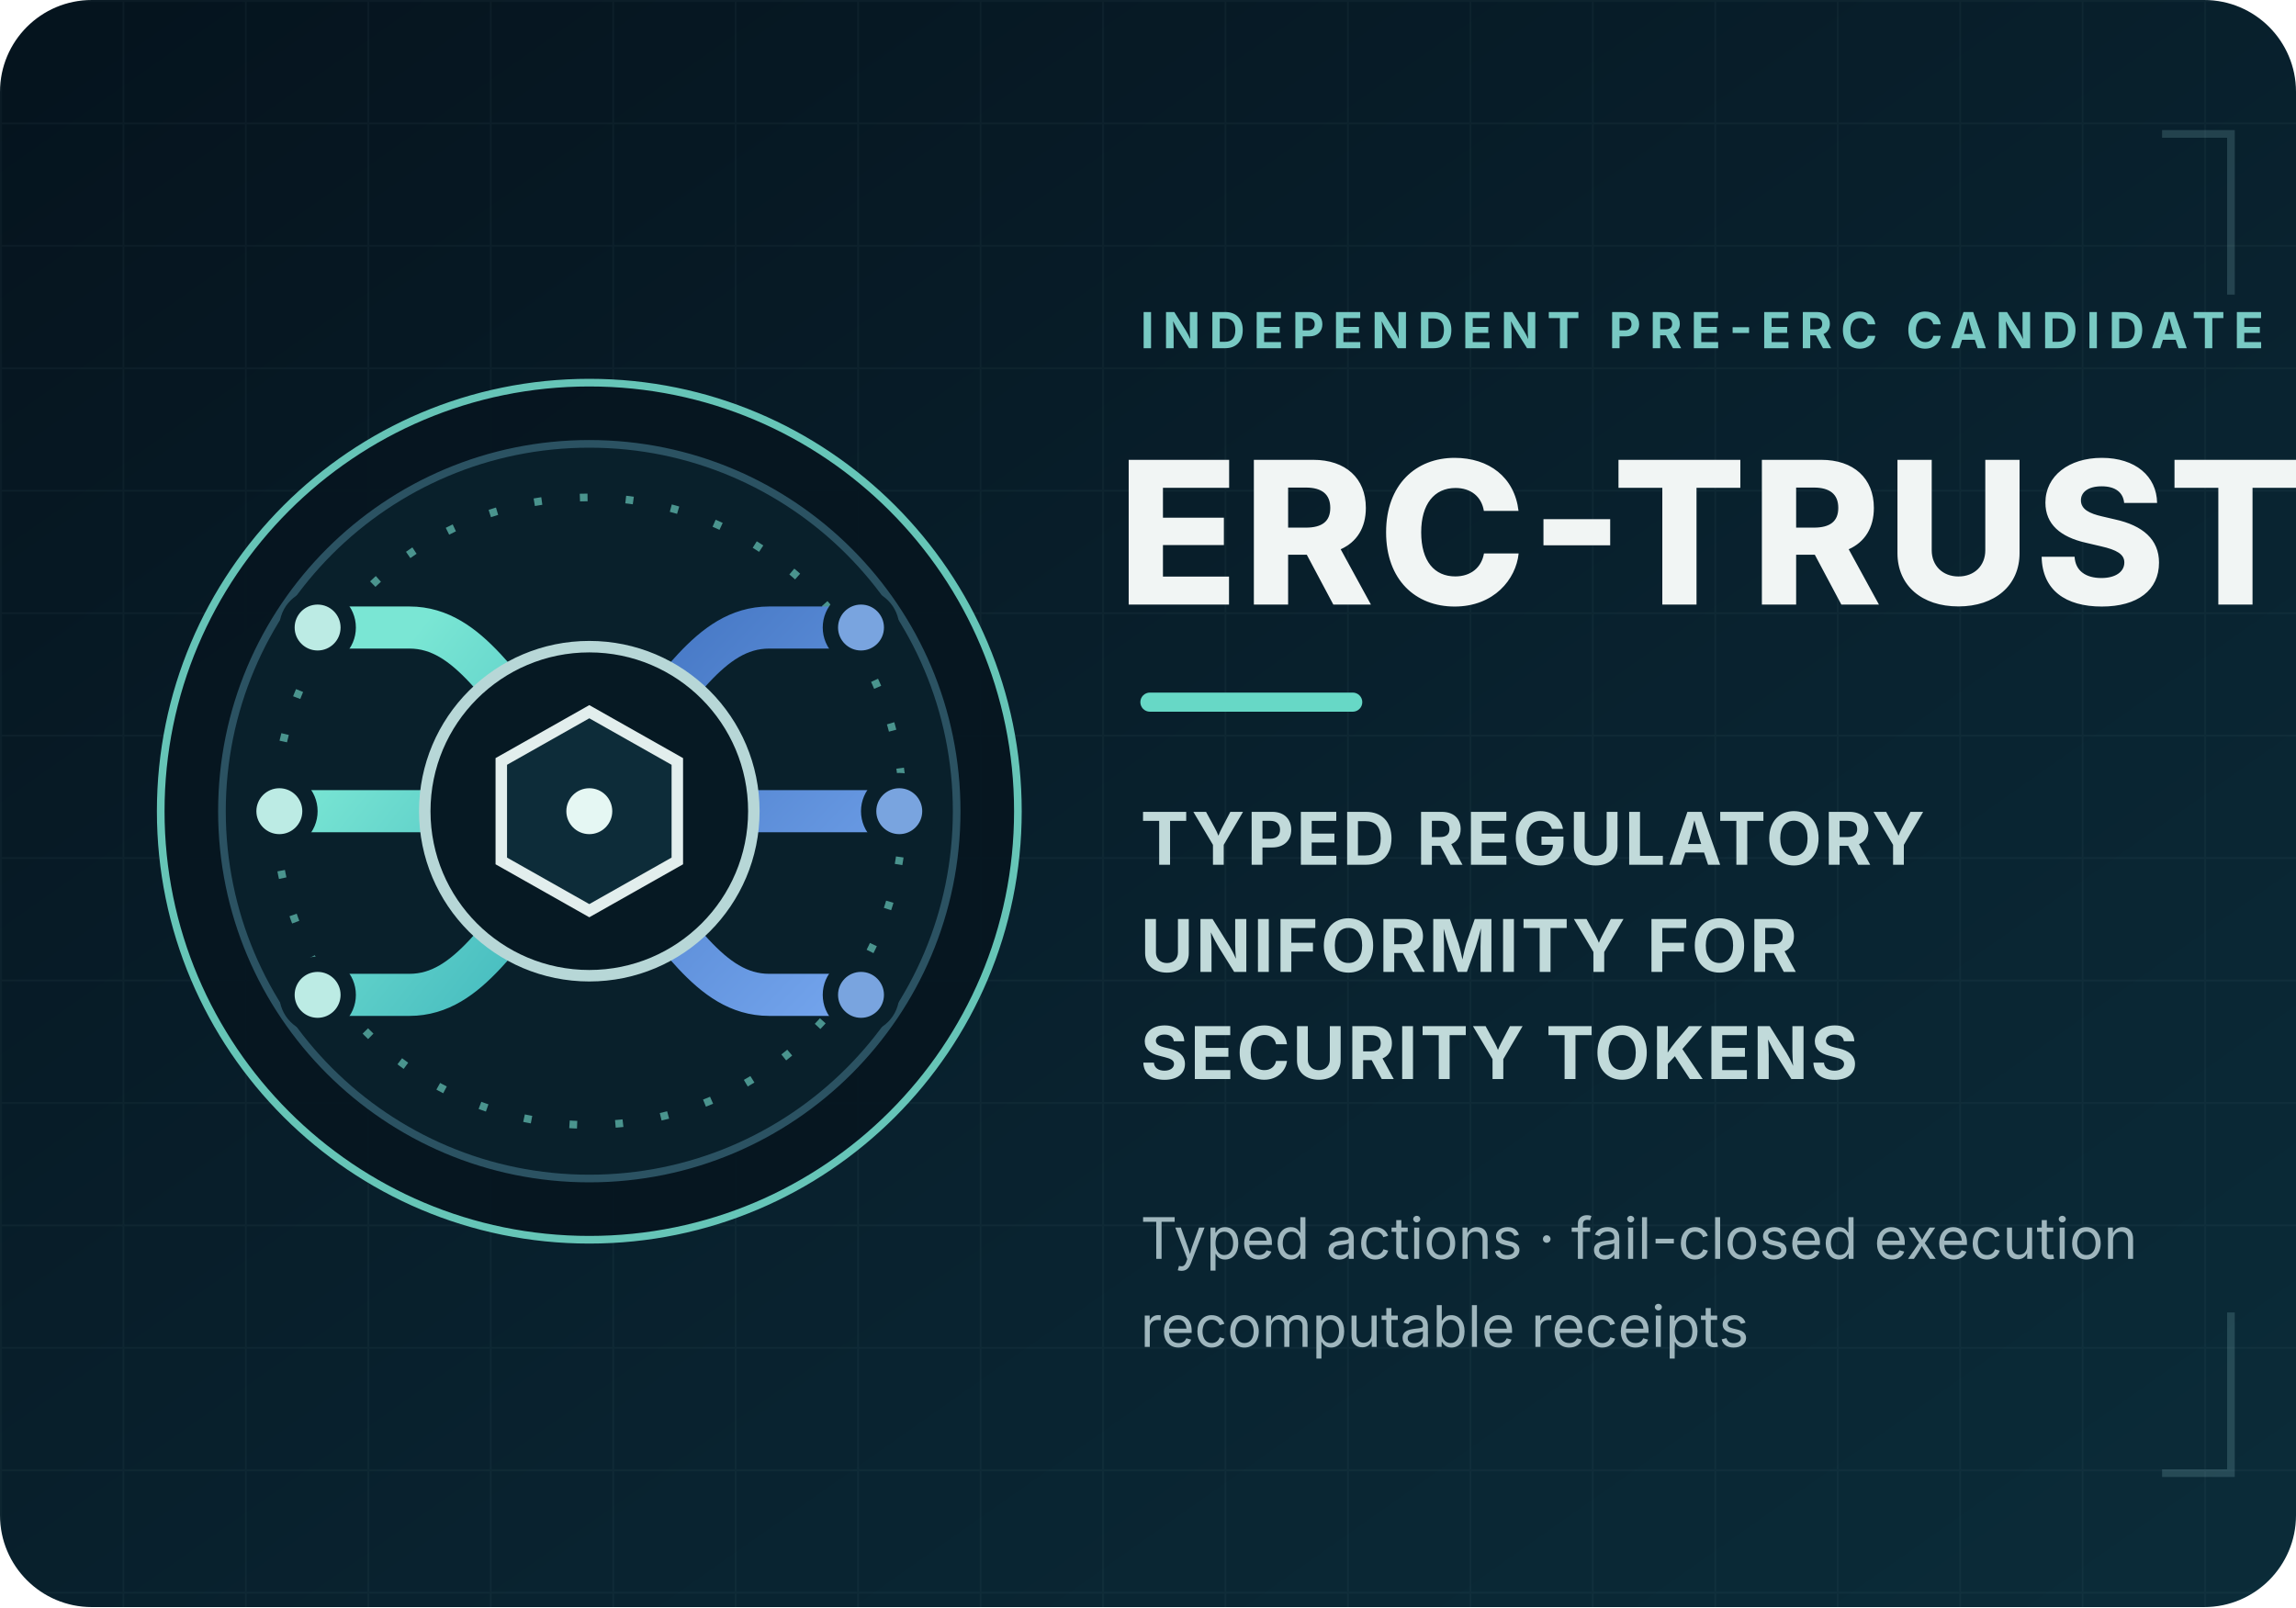
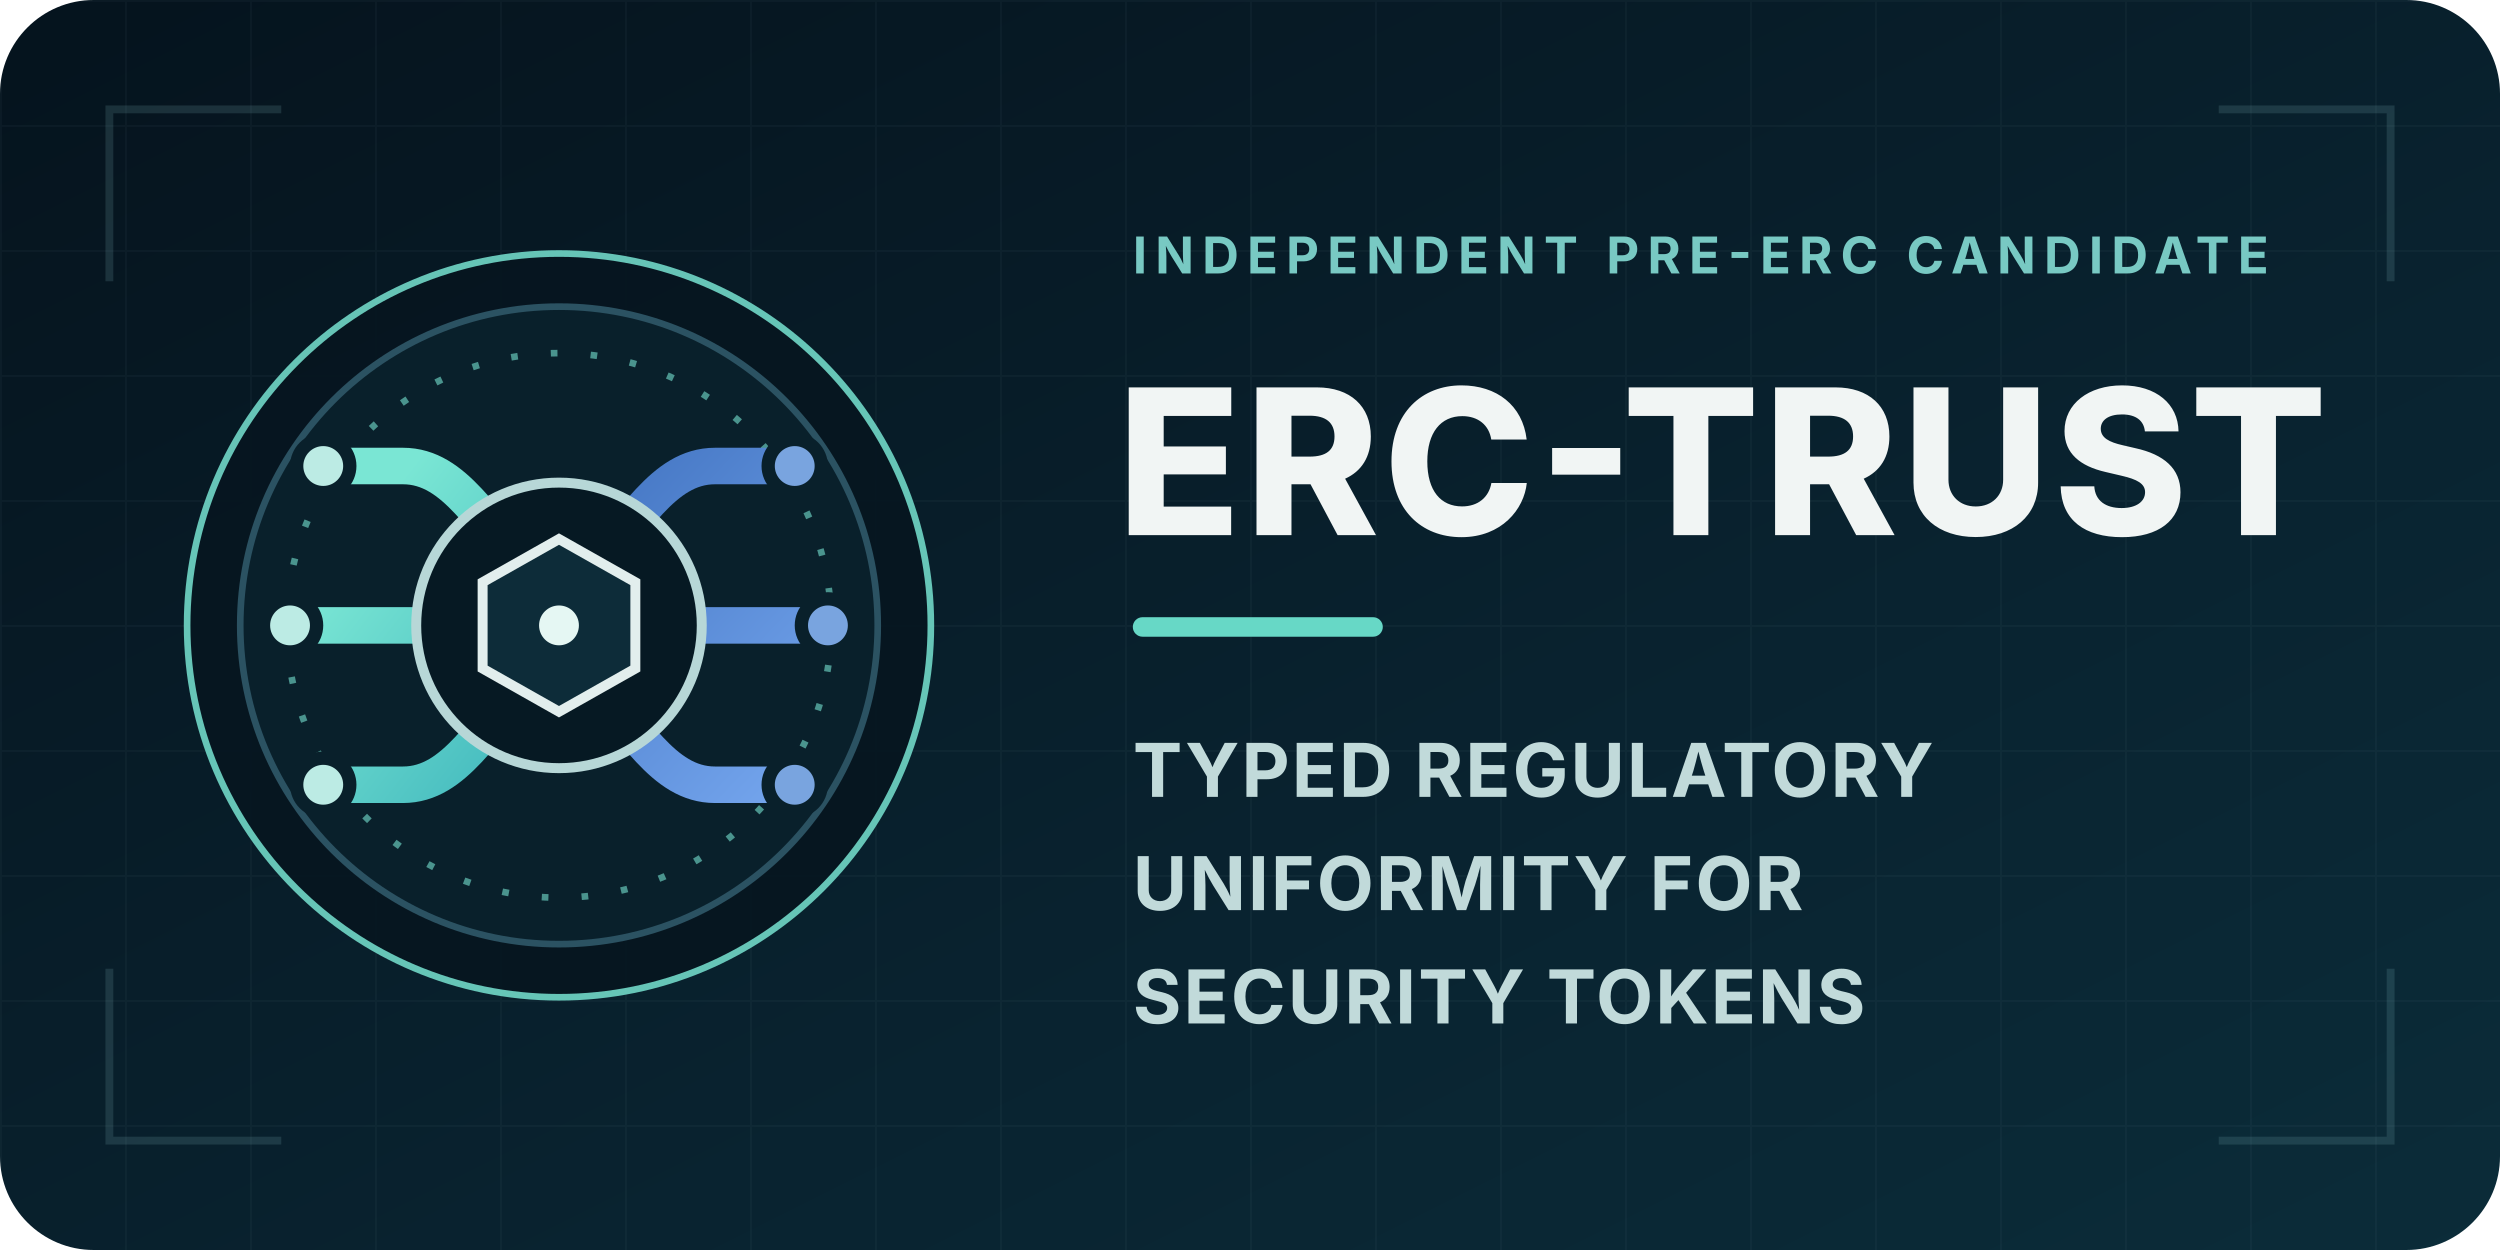
- <svg xmlns="http://www.w3.org/2000/svg" width="600" height="420" viewBox="0 0 600 420" preserveAspectRatio="xMidYMid meet" role="img" aria-labelledby="title desc">
+ <svg xmlns="http://www.w3.org/2000/svg" width="640" height="320" viewBox="0 0 640 320" preserveAspectRatio="xMidYMid meet" role="img" aria-labelledby="title desc">
  <defs>
    <linearGradient id="bg" x1="0" y1="0" x2="1" y2="1">
      <stop offset="0" stop-color="#05131d" />
      <stop offset=".62" stop-color="#092330" />
      <stop offset="1" stop-color="#0b2c39" />
    </linearGradient>
    <linearGradient id="field-a" x1="80" y1="80" x2="170" y2="150" gradientUnits="userSpaceOnUse">
      <stop offset="0" stop-color="#7ae6d4" />
      <stop offset="1" stop-color="#2fa9b6" />
    </linearGradient>
    <linearGradient id="field-b" x1="190" y1="190" x2="95" y2="100" gradientUnits="userSpaceOnUse">
      <stop offset="0" stop-color="#76a7ef" />
      <stop offset="1" stop-color="#3d6fbd" />
    </linearGradient>
    <pattern id="grid" width="32" height="32" patternUnits="userSpaceOnUse">
      <path d="M32 0H0v32" fill="none" stroke="#9ac6cb" stroke-width="1" opacity=".04" />
    </pattern>
  </defs>
-   <rect width="600" height="420" rx="24" fill="url(#bg)" />
-   <rect width="600" height="420" rx="24" fill="url(#grid)" />
-   <path d="M565 35h18v42M583 343v42h-18" fill="none" stroke="#8fc7cb" stroke-width="2" opacity=".2" />
-   <g transform="translate(28 86)">
+   <rect width="640" height="320" rx="24" fill="url(#bg)" />
+   <rect width="640" height="320" rx="24" fill="url(#grid)" />
+   <path d="M28 72V28h44M568 28h44v44M28 248v44h44M568 292h44v-44" fill="none" stroke="#8fc7cb" stroke-width="2" opacity=".16" />
+   <g transform="translate(36 53) scale(.85)">
    <circle cx="126" cy="126" r="112" fill="#06151f" stroke="#70d7c7" stroke-width="2" opacity=".9" />
    <circle cx="126" cy="126" r="96" fill="#09202b" stroke="#2b5262" stroke-width="2" />
    <circle cx="126" cy="126" r="82" fill="none" stroke="#72dccb" stroke-width="2" stroke-dasharray="2 10" opacity=".62" />
    <g fill="none" stroke-width="11" stroke-linecap="round" stroke-linejoin="round">
      <path d="M55 78h24c16 0 24 18 38 31M45 126h66M55 174h24c16 0 24-18 38-31" stroke="url(#field-a)" />
      <path d="M197 78h-24c-16 0-24 18-38 31M207 126h-66M197 174h-24c-16 0-24-18-38-31" stroke="url(#field-b)" />
    </g>
    <g fill="#bcebe4" stroke="#09202b" stroke-width="4">
      <circle cx="55" cy="78" r="8" />
      <circle cx="45" cy="126" r="8" />
      <circle cx="55" cy="174" r="8" />
    </g>
    <g fill="#79a4df" stroke="#09202b" stroke-width="4">
      <circle cx="197" cy="78" r="8" />
      <circle cx="207" cy="126" r="8" />
      <circle cx="197" cy="174" r="8" />
    </g>
    <circle cx="126" cy="126" r="43" fill="#061923" stroke="#b7d7d7" stroke-width="3" />
    <path d="m126 100 23 13v26l-23 13-23-13v-26Z" fill="#0d2c39" stroke="#e2eeed" stroke-width="3" />
    <circle cx="126" cy="126" r="6" fill="#e5f7f3" />
  </g>
  <g font-family="Inter,Segoe UI,Arial,sans-serif">
-     <text x="298" y="91" fill="#78c9c3" font-size="13" font-weight="700" letter-spacing="2.2">INDEPENDENT PRE-ERC CANDIDATE</text>
-     <text x="292" y="158" fill="#f1f5f4" font-size="52" font-weight="800" letter-spacing="1">ERC-TRUST</text>
-     <rect x="298" y="181" width="58" height="5" rx="2.5" fill="#67d8c6" />
-     <text x="298" y="226" fill="#c1dada" font-size="19" font-weight="650" letter-spacing=".55">TYPED REGULATORY</text>
-     <text x="298" y="254" fill="#c1dada" font-size="19" font-weight="650" letter-spacing=".55">UNIFORMITY FOR</text>
-     <text x="298" y="282" fill="#c1dada" font-size="19" font-weight="650" letter-spacing=".55">SECURITY TOKENS</text>
-     <text x="298" y="329" fill="#9fb6bd" font-size="15">Typed actions · fail-closed execution</text>
-     <text x="298" y="352" fill="#9fb6bd" font-size="15">recomputable receipts</text>
+     <text x="290" y="70" fill="#78c9c3" font-size="13" font-weight="700" letter-spacing="2.1">INDEPENDENT PRE-ERC CANDIDATE</text>
+     <text x="286" y="137" fill="#f1f5f4" font-size="52" font-weight="800" letter-spacing="1">ERC-TRUST</text>
+     <rect x="290" y="158" width="64" height="5" rx="2.5" fill="#67d8c6" />
+     <text x="290" y="204" fill="#c1dada" font-size="19" font-weight="650" letter-spacing=".55">TYPED REGULATORY</text>
+     <text x="290" y="233" fill="#c1dada" font-size="19" font-weight="650" letter-spacing=".55">UNIFORMITY FOR</text>
+     <text x="290" y="262" fill="#c1dada" font-size="19" font-weight="650" letter-spacing=".55">SECURITY TOKENS</text>
  </g>
</svg>
